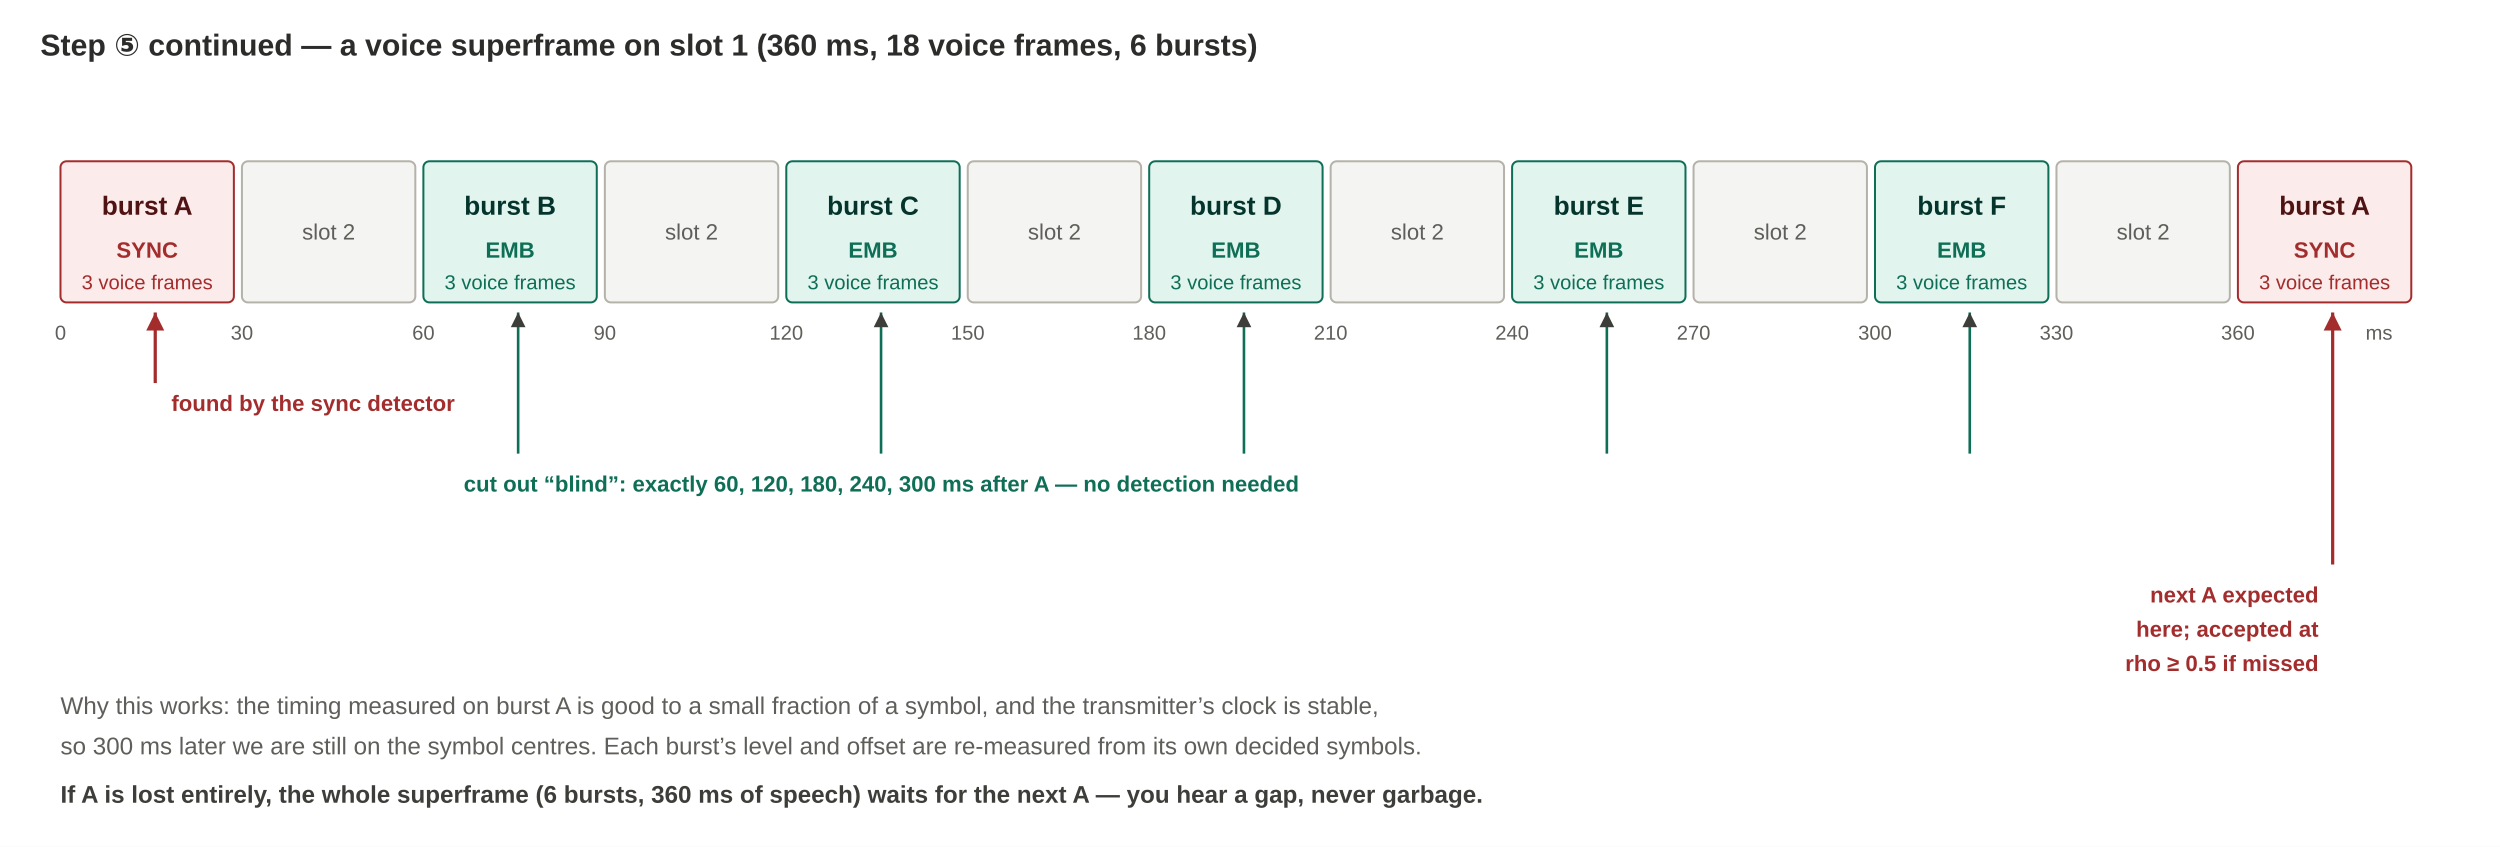
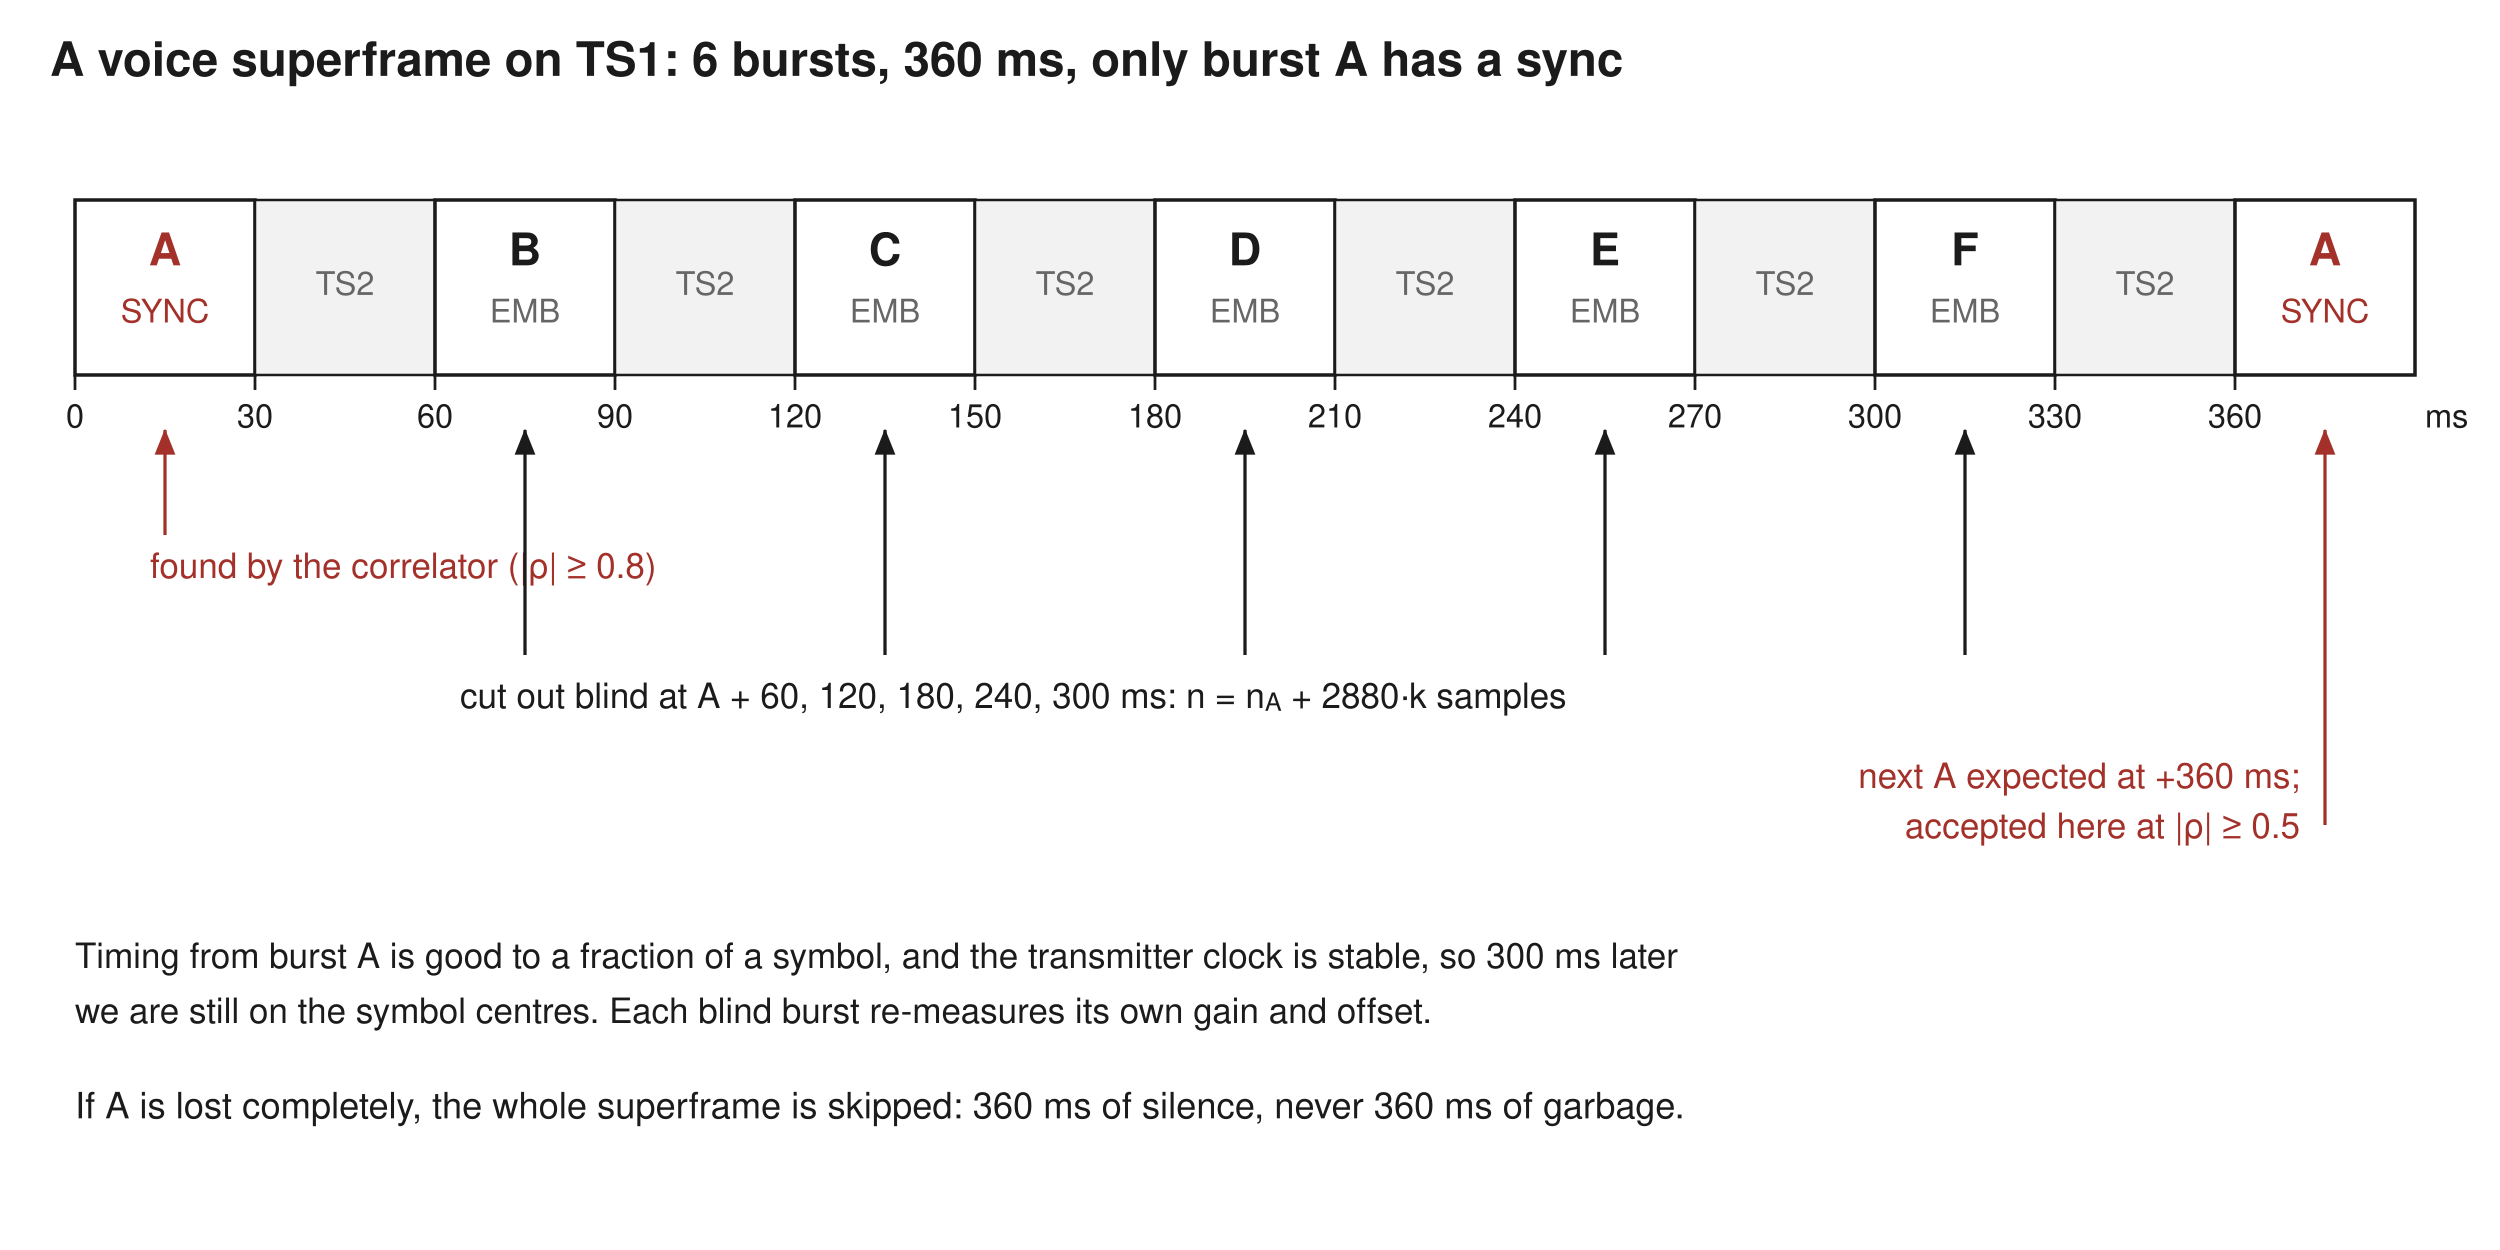
- <svg xmlns="http://www.w3.org/2000/svg" width="1240" height="420" viewBox="0 0 1240 420" font-family="'Segoe UI', 'Helvetica Neue', Arial, sans-serif" role="img">
+ <svg xmlns="http://www.w3.org/2000/svg" viewBox="0 0 1000 500" width="1000" height="500" font-family="Helvetica, Arial, 'Liberation Sans', 'DejaVu Sans', sans-serif" role="img" aria-label="Voice superframe">
  <defs>
-     <marker id="ah" viewBox="0 0 10 10" refX="9" refY="5" markerWidth="7" markerHeight="7" orient="auto-start-reverse">
-       <path d="M1 1L9 5L1 9z" fill="#3d3d3a" />
+     <marker id="a" viewBox="0 0 10 10" refX="9.5" refY="5" markerWidth="8" markerHeight="8" orient="auto">
+       <path d="M0,1 L10,5 L0,9 z" fill="#1b1b1b" />
    </marker>
-     <marker id="ahm" viewBox="0 0 10 10" refX="9" refY="5" markerWidth="7" markerHeight="7" orient="auto-start-reverse">
-       <path d="M1 1L9 5L1 9z" fill="#A32D2D" />
+     <marker id="o" viewBox="0 0 10 10" refX="9.5" refY="5" markerWidth="9" markerHeight="9" orient="auto">
+       <path d="M0,1 L10,5 L0,9" fill="none" stroke="#1b1b1b" stroke-width="1.4" />
+     </marker>
+     <marker id="r" viewBox="0 0 10 10" refX="9.5" refY="5" markerWidth="8" markerHeight="8" orient="auto">
+       <path d="M0,1 L10,5 L0,9 z" fill="#a3312a" />
    </marker>
  </defs>
-   <rect width="1240" height="420" fill="#FFFFFF" />
-   <text x="20.0" y="22.0" font-size="15" fill="#2C2C2A" font-weight="700" text-anchor="start" dominant-baseline="central">Step ⑤ continued — a voice superframe on slot 1 (360 ms, 18 voice frames, 6 bursts)</text>
-   <rect x="30.0" y="80.0" width="86.0" height="70.0" rx="3" fill="#FCEBEB" stroke="#A32D2D" stroke-width="1" />
-   <text x="73.0" y="102.0" font-size="13" fill="#501313" font-weight="700" text-anchor="middle" dominant-baseline="central">burst A</text>
-   <text x="73.0" y="124.0" font-size="11" fill="#A32D2D" font-weight="600" text-anchor="middle" dominant-baseline="central">SYNC</text>
-   <text x="73.0" y="140.0" font-size="10" fill="#A32D2D" font-weight="400" text-anchor="middle" dominant-baseline="central">3 voice frames</text>
-   <text x="30.0" y="165.0" font-size="10" fill="#5F5E5A" font-weight="400" text-anchor="middle" dominant-baseline="central">0</text>
-   <rect x="120.0" y="80.0" width="86.0" height="70.0" rx="3" fill="#F4F4F2" stroke="#B4B2A9" stroke-width="1" />
-   <text x="163.0" y="115.0" font-size="11" fill="#5F5E5A" font-weight="400" text-anchor="middle" dominant-baseline="central">slot 2</text>
-   <text x="120.0" y="165.0" font-size="10" fill="#5F5E5A" font-weight="400" text-anchor="middle" dominant-baseline="central">30</text>
-   <rect x="210.0" y="80.0" width="86.0" height="70.0" rx="3" fill="#E1F5EE" stroke="#0F6E56" stroke-width="1" />
-   <text x="253.0" y="102.0" font-size="13" fill="#04342C" font-weight="700" text-anchor="middle" dominant-baseline="central">burst B</text>
-   <text x="253.0" y="124.0" font-size="11" fill="#0F6E56" font-weight="600" text-anchor="middle" dominant-baseline="central">EMB</text>
-   <text x="253.0" y="140.0" font-size="10" fill="#0F6E56" font-weight="400" text-anchor="middle" dominant-baseline="central">3 voice frames</text>
-   <text x="210.0" y="165.0" font-size="10" fill="#5F5E5A" font-weight="400" text-anchor="middle" dominant-baseline="central">60</text>
-   <rect x="300.0" y="80.0" width="86.0" height="70.0" rx="3" fill="#F4F4F2" stroke="#B4B2A9" stroke-width="1" />
-   <text x="343.0" y="115.0" font-size="11" fill="#5F5E5A" font-weight="400" text-anchor="middle" dominant-baseline="central">slot 2</text>
-   <text x="300.0" y="165.0" font-size="10" fill="#5F5E5A" font-weight="400" text-anchor="middle" dominant-baseline="central">90</text>
-   <rect x="390.0" y="80.0" width="86.0" height="70.0" rx="3" fill="#E1F5EE" stroke="#0F6E56" stroke-width="1" />
-   <text x="433.0" y="102.0" font-size="13" fill="#04342C" font-weight="700" text-anchor="middle" dominant-baseline="central">burst C</text>
-   <text x="433.0" y="124.0" font-size="11" fill="#0F6E56" font-weight="600" text-anchor="middle" dominant-baseline="central">EMB</text>
-   <text x="433.0" y="140.0" font-size="10" fill="#0F6E56" font-weight="400" text-anchor="middle" dominant-baseline="central">3 voice frames</text>
-   <text x="390.0" y="165.0" font-size="10" fill="#5F5E5A" font-weight="400" text-anchor="middle" dominant-baseline="central">120</text>
-   <rect x="480.0" y="80.0" width="86.0" height="70.0" rx="3" fill="#F4F4F2" stroke="#B4B2A9" stroke-width="1" />
-   <text x="523.0" y="115.0" font-size="11" fill="#5F5E5A" font-weight="400" text-anchor="middle" dominant-baseline="central">slot 2</text>
-   <text x="480.0" y="165.0" font-size="10" fill="#5F5E5A" font-weight="400" text-anchor="middle" dominant-baseline="central">150</text>
-   <rect x="570.0" y="80.0" width="86.0" height="70.0" rx="3" fill="#E1F5EE" stroke="#0F6E56" stroke-width="1" />
-   <text x="613.0" y="102.0" font-size="13" fill="#04342C" font-weight="700" text-anchor="middle" dominant-baseline="central">burst D</text>
-   <text x="613.0" y="124.0" font-size="11" fill="#0F6E56" font-weight="600" text-anchor="middle" dominant-baseline="central">EMB</text>
-   <text x="613.0" y="140.0" font-size="10" fill="#0F6E56" font-weight="400" text-anchor="middle" dominant-baseline="central">3 voice frames</text>
-   <text x="570.0" y="165.0" font-size="10" fill="#5F5E5A" font-weight="400" text-anchor="middle" dominant-baseline="central">180</text>
-   <rect x="660.0" y="80.0" width="86.0" height="70.0" rx="3" fill="#F4F4F2" stroke="#B4B2A9" stroke-width="1" />
-   <text x="703.0" y="115.0" font-size="11" fill="#5F5E5A" font-weight="400" text-anchor="middle" dominant-baseline="central">slot 2</text>
-   <text x="660.0" y="165.0" font-size="10" fill="#5F5E5A" font-weight="400" text-anchor="middle" dominant-baseline="central">210</text>
-   <rect x="750.0" y="80.0" width="86.0" height="70.0" rx="3" fill="#E1F5EE" stroke="#0F6E56" stroke-width="1" />
-   <text x="793.0" y="102.0" font-size="13" fill="#04342C" font-weight="700" text-anchor="middle" dominant-baseline="central">burst E</text>
-   <text x="793.0" y="124.0" font-size="11" fill="#0F6E56" font-weight="600" text-anchor="middle" dominant-baseline="central">EMB</text>
-   <text x="793.0" y="140.0" font-size="10" fill="#0F6E56" font-weight="400" text-anchor="middle" dominant-baseline="central">3 voice frames</text>
-   <text x="750.0" y="165.0" font-size="10" fill="#5F5E5A" font-weight="400" text-anchor="middle" dominant-baseline="central">240</text>
-   <rect x="840.0" y="80.0" width="86.0" height="70.0" rx="3" fill="#F4F4F2" stroke="#B4B2A9" stroke-width="1" />
-   <text x="883.0" y="115.0" font-size="11" fill="#5F5E5A" font-weight="400" text-anchor="middle" dominant-baseline="central">slot 2</text>
-   <text x="840.0" y="165.0" font-size="10" fill="#5F5E5A" font-weight="400" text-anchor="middle" dominant-baseline="central">270</text>
-   <rect x="930.0" y="80.0" width="86.0" height="70.0" rx="3" fill="#E1F5EE" stroke="#0F6E56" stroke-width="1" />
-   <text x="973.0" y="102.0" font-size="13" fill="#04342C" font-weight="700" text-anchor="middle" dominant-baseline="central">burst F</text>
-   <text x="973.0" y="124.0" font-size="11" fill="#0F6E56" font-weight="600" text-anchor="middle" dominant-baseline="central">EMB</text>
-   <text x="973.0" y="140.0" font-size="10" fill="#0F6E56" font-weight="400" text-anchor="middle" dominant-baseline="central">3 voice frames</text>
-   <text x="930.0" y="165.0" font-size="10" fill="#5F5E5A" font-weight="400" text-anchor="middle" dominant-baseline="central">300</text>
-   <rect x="1020.0" y="80.0" width="86.0" height="70.0" rx="3" fill="#F4F4F2" stroke="#B4B2A9" stroke-width="1" />
-   <text x="1063.0" y="115.0" font-size="11" fill="#5F5E5A" font-weight="400" text-anchor="middle" dominant-baseline="central">slot 2</text>
-   <text x="1020.0" y="165.0" font-size="10" fill="#5F5E5A" font-weight="400" text-anchor="middle" dominant-baseline="central">330</text>
-   <rect x="1110.0" y="80.0" width="86.0" height="70.0" rx="3" fill="#FCEBEB" stroke="#A32D2D" stroke-width="1" />
-   <text x="1153.0" y="102.0" font-size="13" fill="#501313" font-weight="700" text-anchor="middle" dominant-baseline="central">burst A</text>
-   <text x="1153.0" y="124.0" font-size="11" fill="#A32D2D" font-weight="600" text-anchor="middle" dominant-baseline="central">SYNC</text>
-   <text x="1153.0" y="140.0" font-size="10" fill="#A32D2D" font-weight="400" text-anchor="middle" dominant-baseline="central">3 voice frames</text>
-   <text x="1110.0" y="165.0" font-size="10" fill="#5F5E5A" font-weight="400" text-anchor="middle" dominant-baseline="central">360</text>
-   <text x="1180.0" y="165.0" font-size="10" fill="#5F5E5A" font-weight="400" text-anchor="middle" dominant-baseline="central">ms</text>
-   <path d="M77 190 L77 155" fill="none" stroke="#A32D2D" stroke-width="1.6" marker-end="url(#ahm)" />
-   <text x="85.0" y="200.0" font-size="11" fill="#A32D2D" font-weight="600" text-anchor="start" dominant-baseline="central">found by the sync detector</text>
-   <path d="M257 225 L257 155" fill="none" stroke="#0F6E56" stroke-width="1.3" marker-end="url(#ah)" />
-   <path d="M437 225 L437 155" fill="none" stroke="#0F6E56" stroke-width="1.3" marker-end="url(#ah)" />
-   <path d="M617 225 L617 155" fill="none" stroke="#0F6E56" stroke-width="1.3" marker-end="url(#ah)" />
-   <path d="M797 225 L797 155" fill="none" stroke="#0F6E56" stroke-width="1.3" marker-end="url(#ah)" />
-   <path d="M977 225 L977 155" fill="none" stroke="#0F6E56" stroke-width="1.3" marker-end="url(#ah)" />
-   <text x="230.0" y="240.0" font-size="11" fill="#0F6E56" font-weight="600" text-anchor="start" dominant-baseline="central">cut out “blind”: exactly 60, 120, 180, 240, 300 ms after A — no detection needed</text>
-   <path d="M1157 280 L1157 155" fill="none" stroke="#A32D2D" stroke-width="1.6" marker-end="url(#ahm)" />
-   <text x="1150.0" y="295.0" font-size="11" fill="#A32D2D" font-weight="600" text-anchor="end" dominant-baseline="central">next A expected</text>
-   <text x="1150.0" y="312.0" font-size="11" fill="#A32D2D" font-weight="600" text-anchor="end" dominant-baseline="central">here; accepted at</text>
-   <text x="1150.0" y="329.0" font-size="11" fill="#A32D2D" font-weight="600" text-anchor="end" dominant-baseline="central">rho ≥ 0.5 if missed</text>
-   <text x="30.0" y="350.0" font-size="12" fill="#5F5E5A" font-weight="400" text-anchor="start" dominant-baseline="central">Why this works: the timing measured on burst A is good to a small fraction of a symbol, and the transmitter’s clock is stable,</text>
-   <text x="30.0" y="370.0" font-size="12" fill="#5F5E5A" font-weight="400" text-anchor="start" dominant-baseline="central">so 300 ms later we are still on the symbol centres. Each burst’s level and offset are re-measured from its own decided symbols.</text>
-   <text x="30.0" y="394.0" font-size="12" fill="#3d3d3a" font-weight="600" text-anchor="start" dominant-baseline="central">If A is lost entirely, the whole superframe (6 bursts, 360 ms of speech) waits for the next A — you hear a gap, never garbage.</text>
+   <rect width="100%" height="100%" fill="#ffffff" />
+   <text x="20.0" y="26.0" font-size="19" fill="#1b1b1b" font-weight="700" text-anchor="start" dominant-baseline="central">A voice superframe on TS1: 6 bursts, 360 ms, only burst A has a sync</text>
+   <rect x="30.0" y="80.0" width="72.0" height="70.0" fill="#ffffff" stroke="#1b1b1b" stroke-width="1.4" />
+   <text x="66.0" y="102.0" font-size="18" fill="#a3312a" font-weight="700" text-anchor="middle" dominant-baseline="central">A</text>
+   <text x="66.0" y="126.0" font-size="13" fill="#a3312a" font-weight="400" text-anchor="middle" dominant-baseline="central">SYNC</text>
+   <line x1="30.0" y1="150.0" x2="30.0" y2="156.0" stroke="#1b1b1b" stroke-width="1.1" />
+   <text x="30.0" y="168.0" font-size="13" fill="#1b1b1b" font-weight="400" text-anchor="middle" dominant-baseline="central">0</text>
+   <rect x="102.0" y="80.0" width="72.0" height="70.0" fill="#f2f2f2" stroke="#1b1b1b" stroke-width="1.0" />
+   <text x="138.0" y="115.0" font-size="13" fill="#666666" font-weight="400" text-anchor="middle" dominant-baseline="central">TS2</text>
+   <line x1="102.0" y1="150.0" x2="102.0" y2="156.0" stroke="#1b1b1b" stroke-width="1.1" />
+   <text x="102.0" y="168.0" font-size="13" fill="#1b1b1b" font-weight="400" text-anchor="middle" dominant-baseline="central">30</text>
+   <rect x="174.0" y="80.0" width="72.0" height="70.0" fill="#ffffff" stroke="#1b1b1b" stroke-width="1.4" />
+   <text x="210.0" y="102.0" font-size="18" fill="#1b1b1b" font-weight="700" text-anchor="middle" dominant-baseline="central">B</text>
+   <text x="210.0" y="126.0" font-size="13" fill="#666666" font-weight="400" text-anchor="middle" dominant-baseline="central">EMB</text>
+   <line x1="174.0" y1="150.0" x2="174.0" y2="156.0" stroke="#1b1b1b" stroke-width="1.1" />
+   <text x="174.0" y="168.0" font-size="13" fill="#1b1b1b" font-weight="400" text-anchor="middle" dominant-baseline="central">60</text>
+   <rect x="246.0" y="80.0" width="72.0" height="70.0" fill="#f2f2f2" stroke="#1b1b1b" stroke-width="1.0" />
+   <text x="282.0" y="115.0" font-size="13" fill="#666666" font-weight="400" text-anchor="middle" dominant-baseline="central">TS2</text>
+   <line x1="246.0" y1="150.0" x2="246.0" y2="156.0" stroke="#1b1b1b" stroke-width="1.1" />
+   <text x="246.0" y="168.0" font-size="13" fill="#1b1b1b" font-weight="400" text-anchor="middle" dominant-baseline="central">90</text>
+   <rect x="318.0" y="80.0" width="72.0" height="70.0" fill="#ffffff" stroke="#1b1b1b" stroke-width="1.4" />
+   <text x="354.0" y="102.0" font-size="18" fill="#1b1b1b" font-weight="700" text-anchor="middle" dominant-baseline="central">C</text>
+   <text x="354.0" y="126.0" font-size="13" fill="#666666" font-weight="400" text-anchor="middle" dominant-baseline="central">EMB</text>
+   <line x1="318.0" y1="150.0" x2="318.0" y2="156.0" stroke="#1b1b1b" stroke-width="1.1" />
+   <text x="318.0" y="168.0" font-size="13" fill="#1b1b1b" font-weight="400" text-anchor="middle" dominant-baseline="central">120</text>
+   <rect x="390.0" y="80.0" width="72.0" height="70.0" fill="#f2f2f2" stroke="#1b1b1b" stroke-width="1.0" />
+   <text x="426.0" y="115.0" font-size="13" fill="#666666" font-weight="400" text-anchor="middle" dominant-baseline="central">TS2</text>
+   <line x1="390.0" y1="150.0" x2="390.0" y2="156.0" stroke="#1b1b1b" stroke-width="1.1" />
+   <text x="390.0" y="168.0" font-size="13" fill="#1b1b1b" font-weight="400" text-anchor="middle" dominant-baseline="central">150</text>
+   <rect x="462.0" y="80.0" width="72.0" height="70.0" fill="#ffffff" stroke="#1b1b1b" stroke-width="1.4" />
+   <text x="498.0" y="102.0" font-size="18" fill="#1b1b1b" font-weight="700" text-anchor="middle" dominant-baseline="central">D</text>
+   <text x="498.0" y="126.0" font-size="13" fill="#666666" font-weight="400" text-anchor="middle" dominant-baseline="central">EMB</text>
+   <line x1="462.0" y1="150.0" x2="462.0" y2="156.0" stroke="#1b1b1b" stroke-width="1.1" />
+   <text x="462.0" y="168.0" font-size="13" fill="#1b1b1b" font-weight="400" text-anchor="middle" dominant-baseline="central">180</text>
+   <rect x="534.0" y="80.0" width="72.0" height="70.0" fill="#f2f2f2" stroke="#1b1b1b" stroke-width="1.0" />
+   <text x="570.0" y="115.0" font-size="13" fill="#666666" font-weight="400" text-anchor="middle" dominant-baseline="central">TS2</text>
+   <line x1="534.0" y1="150.0" x2="534.0" y2="156.0" stroke="#1b1b1b" stroke-width="1.1" />
+   <text x="534.0" y="168.0" font-size="13" fill="#1b1b1b" font-weight="400" text-anchor="middle" dominant-baseline="central">210</text>
+   <rect x="606.0" y="80.0" width="72.0" height="70.0" fill="#ffffff" stroke="#1b1b1b" stroke-width="1.4" />
+   <text x="642.0" y="102.0" font-size="18" fill="#1b1b1b" font-weight="700" text-anchor="middle" dominant-baseline="central">E</text>
+   <text x="642.0" y="126.0" font-size="13" fill="#666666" font-weight="400" text-anchor="middle" dominant-baseline="central">EMB</text>
+   <line x1="606.0" y1="150.0" x2="606.0" y2="156.0" stroke="#1b1b1b" stroke-width="1.1" />
+   <text x="606.0" y="168.0" font-size="13" fill="#1b1b1b" font-weight="400" text-anchor="middle" dominant-baseline="central">240</text>
+   <rect x="678.0" y="80.0" width="72.0" height="70.0" fill="#f2f2f2" stroke="#1b1b1b" stroke-width="1.0" />
+   <text x="714.0" y="115.0" font-size="13" fill="#666666" font-weight="400" text-anchor="middle" dominant-baseline="central">TS2</text>
+   <line x1="678.0" y1="150.0" x2="678.0" y2="156.0" stroke="#1b1b1b" stroke-width="1.1" />
+   <text x="678.0" y="168.0" font-size="13" fill="#1b1b1b" font-weight="400" text-anchor="middle" dominant-baseline="central">270</text>
+   <rect x="750.0" y="80.0" width="72.0" height="70.0" fill="#ffffff" stroke="#1b1b1b" stroke-width="1.4" />
+   <text x="786.0" y="102.0" font-size="18" fill="#1b1b1b" font-weight="700" text-anchor="middle" dominant-baseline="central">F</text>
+   <text x="786.0" y="126.0" font-size="13" fill="#666666" font-weight="400" text-anchor="middle" dominant-baseline="central">EMB</text>
+   <line x1="750.0" y1="150.0" x2="750.0" y2="156.0" stroke="#1b1b1b" stroke-width="1.1" />
+   <text x="750.0" y="168.0" font-size="13" fill="#1b1b1b" font-weight="400" text-anchor="middle" dominant-baseline="central">300</text>
+   <rect x="822.0" y="80.0" width="72.0" height="70.0" fill="#f2f2f2" stroke="#1b1b1b" stroke-width="1.0" />
+   <text x="858.0" y="115.0" font-size="13" fill="#666666" font-weight="400" text-anchor="middle" dominant-baseline="central">TS2</text>
+   <line x1="822.0" y1="150.0" x2="822.0" y2="156.0" stroke="#1b1b1b" stroke-width="1.1" />
+   <text x="822.0" y="168.0" font-size="13" fill="#1b1b1b" font-weight="400" text-anchor="middle" dominant-baseline="central">330</text>
+   <rect x="894.0" y="80.0" width="72.0" height="70.0" fill="#ffffff" stroke="#1b1b1b" stroke-width="1.4" />
+   <text x="930.0" y="102.0" font-size="18" fill="#a3312a" font-weight="700" text-anchor="middle" dominant-baseline="central">A</text>
+   <text x="930.0" y="126.0" font-size="13" fill="#a3312a" font-weight="400" text-anchor="middle" dominant-baseline="central">SYNC</text>
+   <line x1="894.0" y1="150.0" x2="894.0" y2="156.0" stroke="#1b1b1b" stroke-width="1.1" />
+   <text x="894.0" y="168.0" font-size="13" fill="#1b1b1b" font-weight="400" text-anchor="middle" dominant-baseline="central">360</text>
+   <text x="970.0" y="168.0" font-size="13" fill="#1b1b1b" font-weight="400" text-anchor="start" dominant-baseline="central">ms</text>
+   <polyline points="66.0,214.0 66.0,172.0" fill="none" stroke="#a3312a" stroke-width="1.3" marker-end="url(#r)" />
+   <text x="60.0" y="228.0" font-size="14" fill="#a3312a" font-weight="400" text-anchor="start" dominant-baseline="central">found by the correlator (|ρ| ≥ 0.8)</text>
+   <polyline points="210.0,262.0 210.0,172.0" fill="none" stroke="#1b1b1b" stroke-width="1.3" marker-end="url(#a)" />
+   <polyline points="354.0,262.0 354.0,172.0" fill="none" stroke="#1b1b1b" stroke-width="1.3" marker-end="url(#a)" />
+   <polyline points="498.0,262.0 498.0,172.0" fill="none" stroke="#1b1b1b" stroke-width="1.3" marker-end="url(#a)" />
+   <polyline points="642.0,262.0 642.0,172.0" fill="none" stroke="#1b1b1b" stroke-width="1.3" marker-end="url(#a)" />
+   <polyline points="786.0,262.0 786.0,172.0" fill="none" stroke="#1b1b1b" stroke-width="1.3" marker-end="url(#a)" />
+   <text x="184.0" y="280.0" font-size="14" fill="#1b1b1b" font-weight="400" text-anchor="start" dominant-baseline="central">cut out blind at A + 60, 120, 180, 240, 300 ms: n = n<tspan baseline-shift="sub" font-size="72%">A</tspan> + 2880·k samples</text>
+   <polyline points="930.0,330.0 930.0,172.0" fill="none" stroke="#a3312a" stroke-width="1.3" marker-end="url(#r)" />
+   <text x="920.0" y="312.0" font-size="14" fill="#a3312a" font-weight="400" text-anchor="end" dominant-baseline="central">next A expected at +360 ms;</text>
+   <text x="920.0" y="332.0" font-size="14" fill="#a3312a" font-weight="400" text-anchor="end" dominant-baseline="central">accepted here at |ρ| ≥ 0.5</text>
+   <text x="30.0" y="384.0" font-size="14" fill="#1b1b1b" font-weight="400" text-anchor="start" dominant-baseline="central">Timing from burst A is good to a fraction of a symbol, and the transmitter clock is stable, so 300 ms later</text>
+   <text x="30.0" y="406.0" font-size="14" fill="#1b1b1b" font-weight="400" text-anchor="start" dominant-baseline="central">we are still on the symbol centres. Each blind burst re-measures its own gain and offset.</text>
+   <text x="30.0" y="444.0" font-size="14.5" fill="#1b1b1b" font-weight="400" text-anchor="start" dominant-baseline="central">If A is lost completely, the whole superframe is skipped: 360 ms of silence, never 360 ms of garbage.</text>
</svg>
